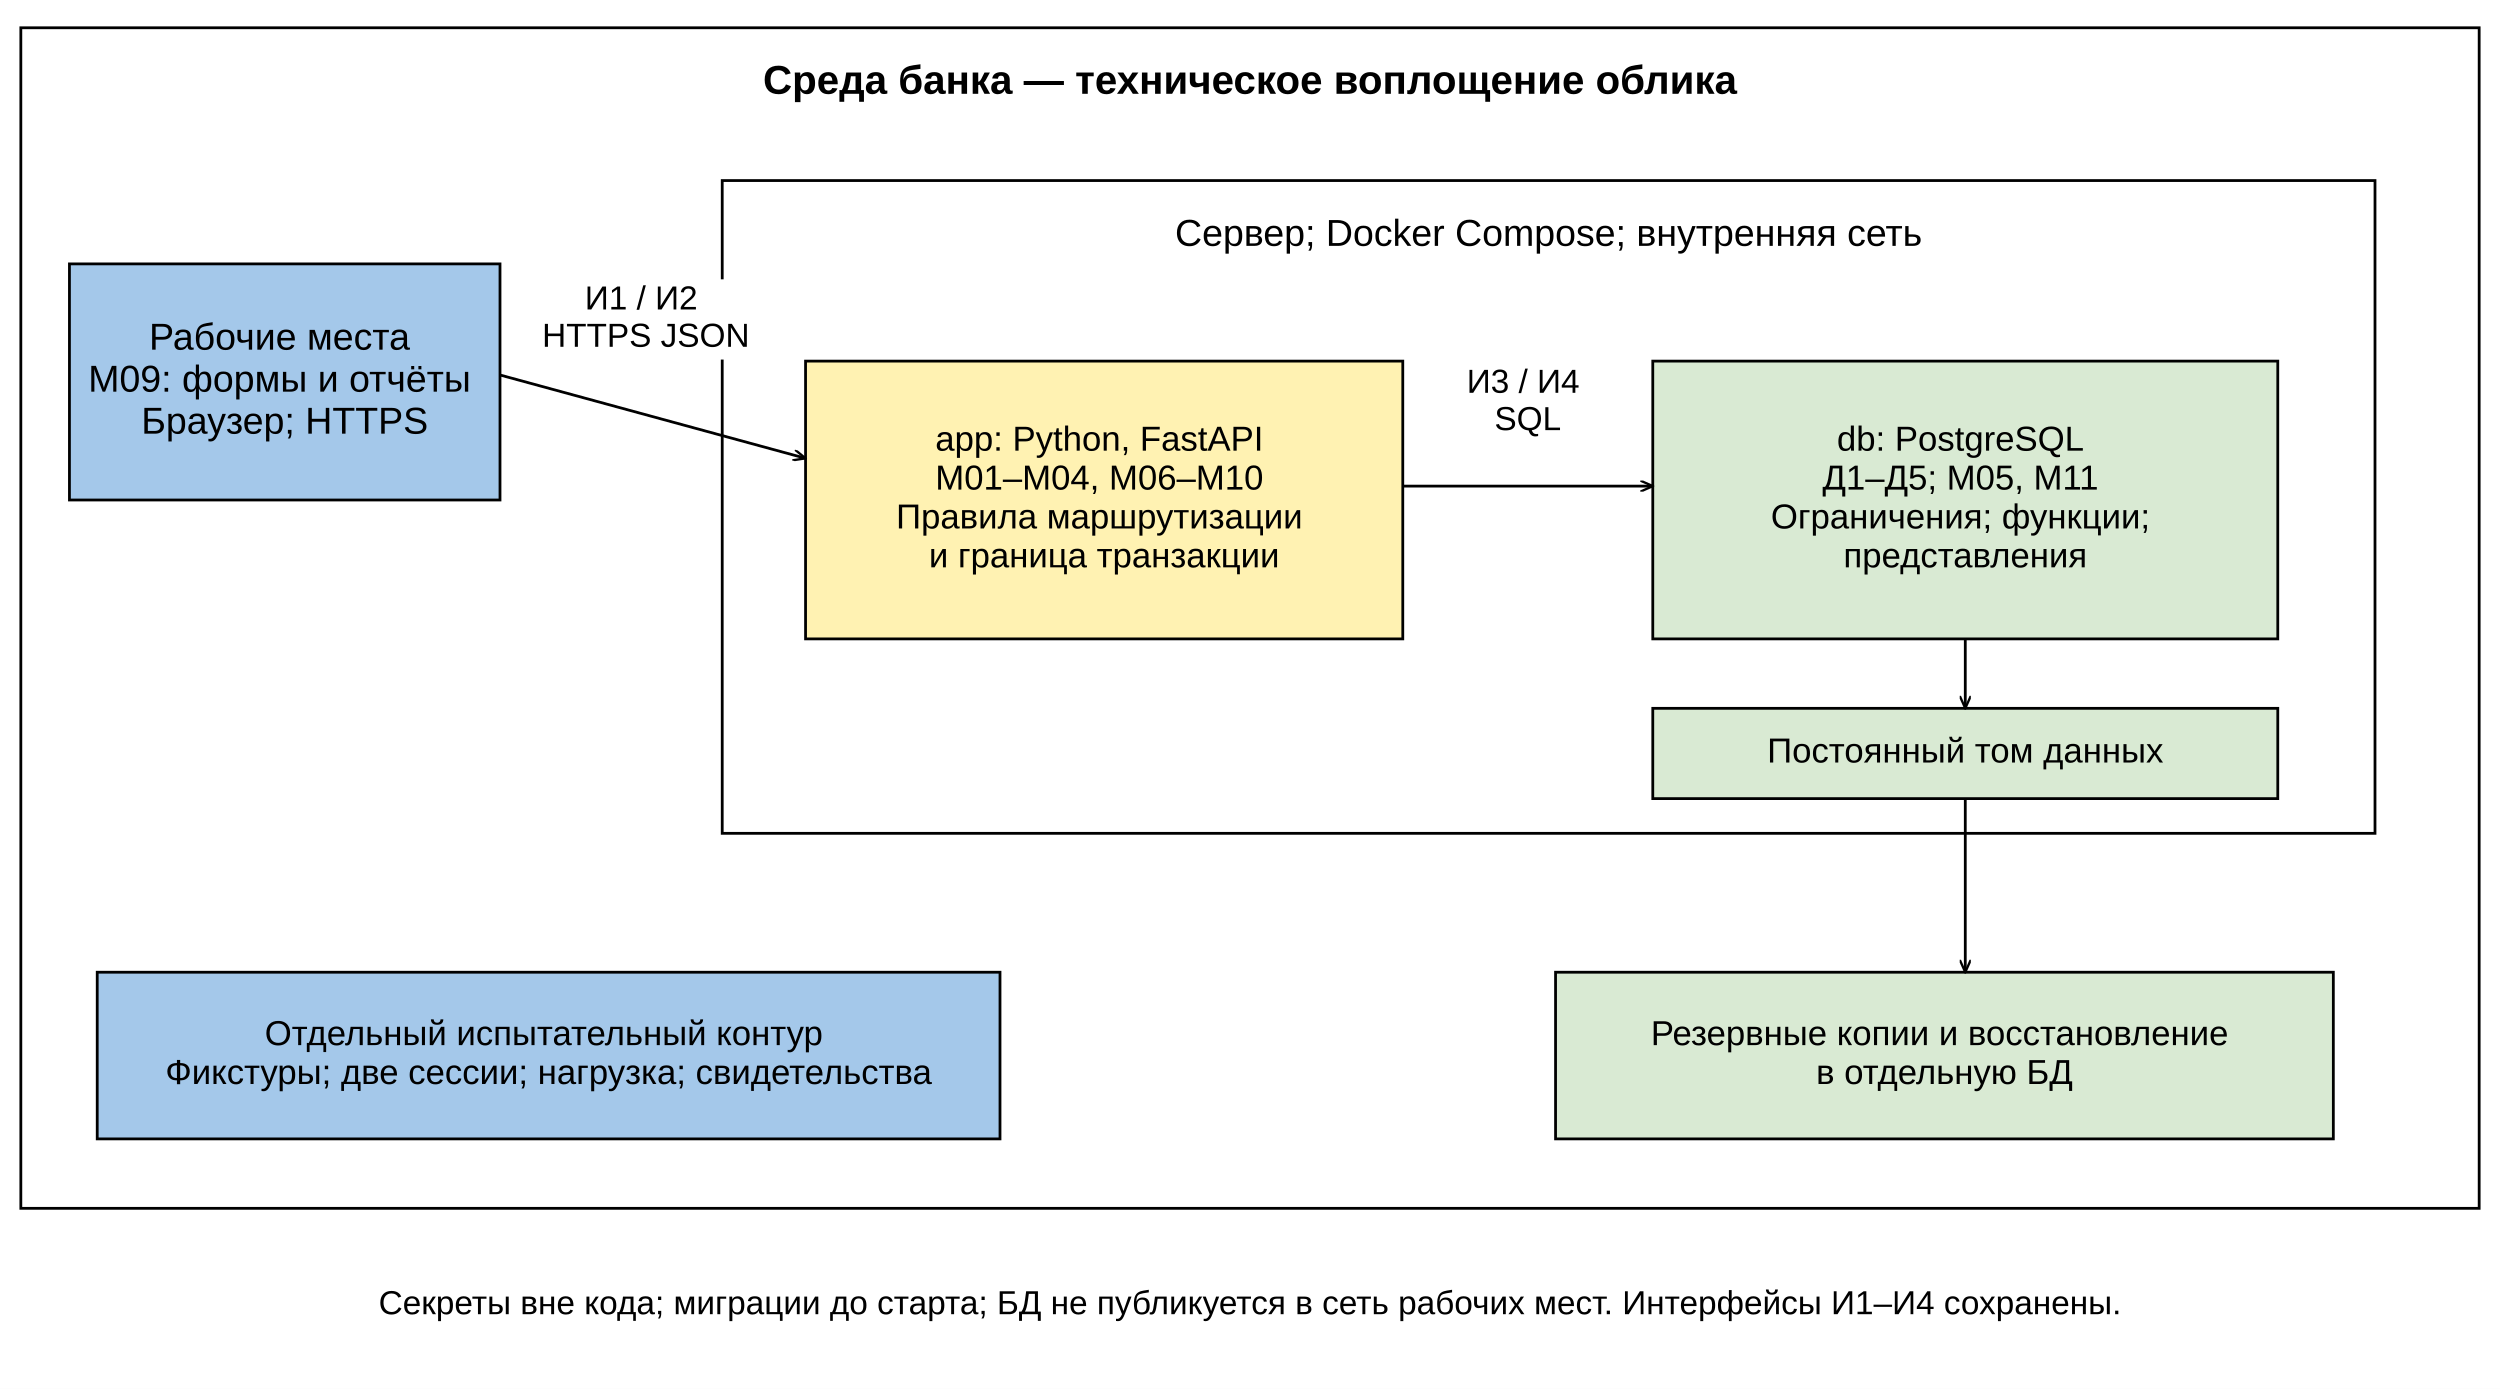
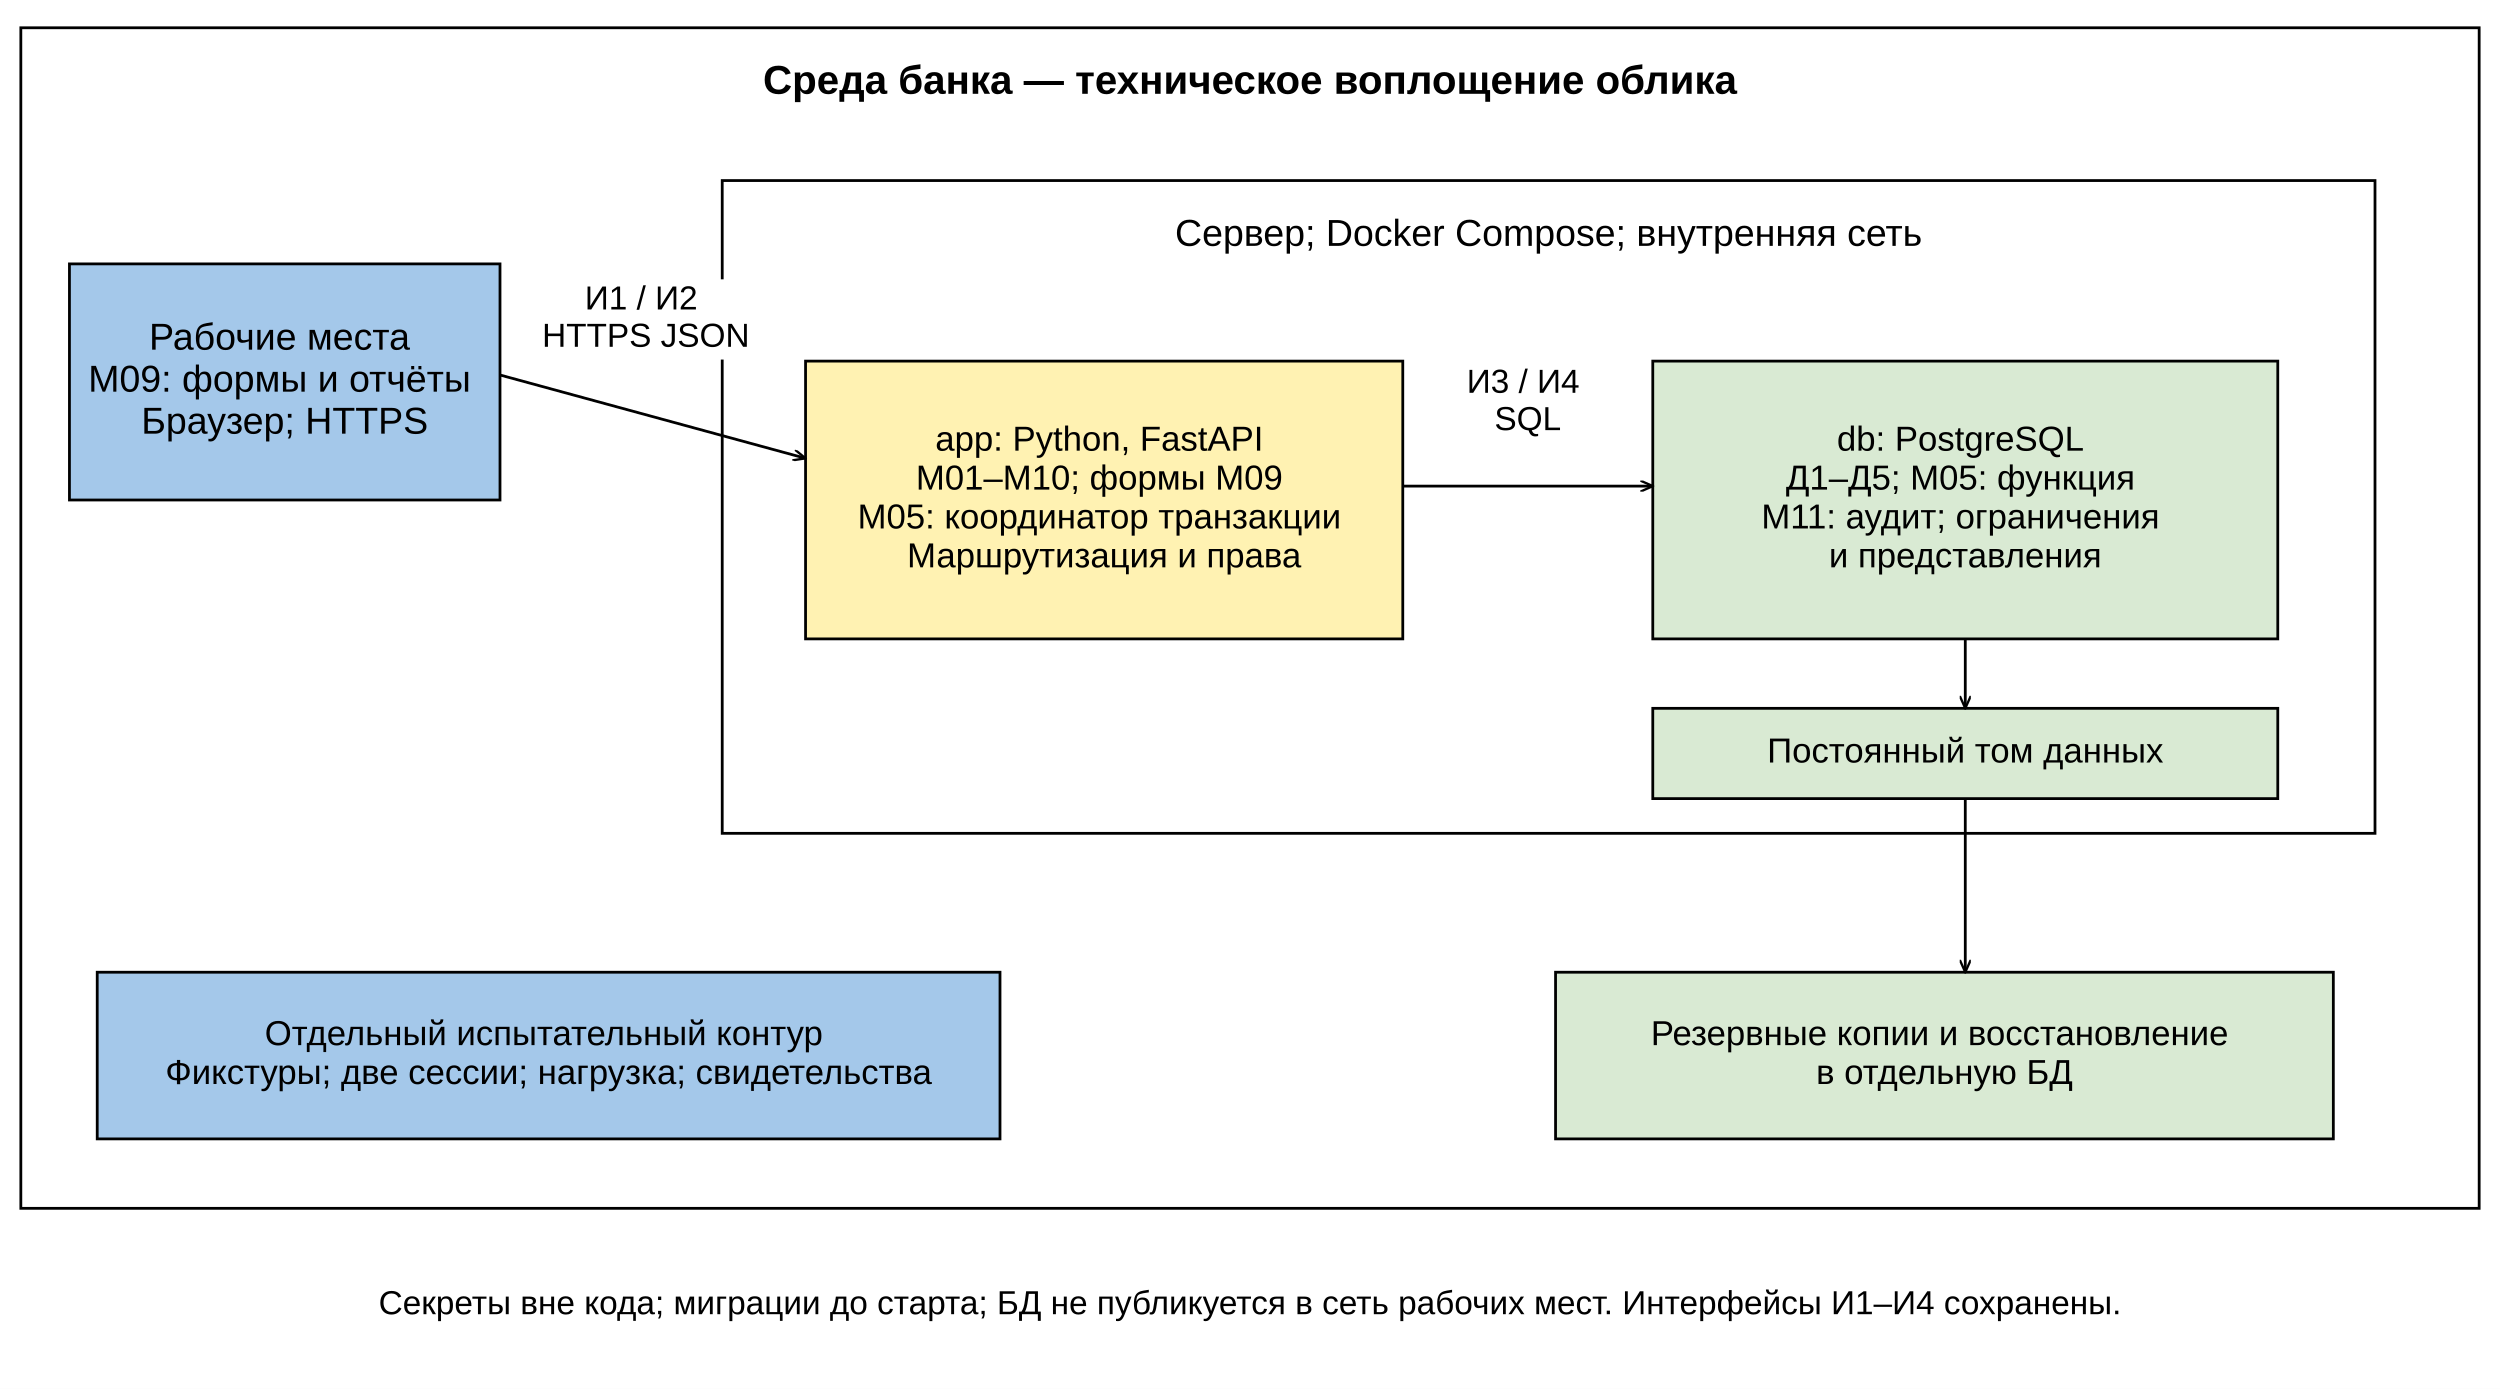
<svg xmlns="http://www.w3.org/2000/svg" width="1800" height="1000" viewBox="0 0 1800 1000">
  <defs>
    <marker id="arrow" markerWidth="10" markerHeight="8" refX="9" refY="4" orient="auto" markerUnits="userSpaceOnUse">
      <path d="M 0 0 L 9 4 L 0 8" fill="none" stroke="black" stroke-width="1.7" />
    </marker>
  </defs>
  <rect width="100%" height="100%" fill="white" />
  <rect x="15" y="20" width="1770" height="850" rx="0" fill="white" stroke="black" stroke-width="2" />
  <text x="900" y="67.54" text-anchor="middle" font-family="Arial" font-size="29" fill="black" font-weight="bold">
    <tspan x="900" dy="0">Среда банка — техническое воплощение облика</tspan>
  </text>
  <rect x="50" y="190" width="310" height="170" rx="0" fill="#A4C8EA" stroke="black" stroke-width="2" />
  <text x="205.0" y="251.78" text-anchor="middle" font-family="Arial" font-size="27" fill="black">
    <tspan x="205.0" dy="0">Рабочие места</tspan>
    <tspan x="205.0" dy="30.24">М09: формы и отчёты</tspan>
    <tspan x="205.0" dy="30.24">Браузер; HTTPS</tspan>
  </text>
  <rect x="520" y="130" width="1190" height="470" rx="0" fill="white" stroke="black" stroke-width="2" />
  <text x="1115" y="177.02" text-anchor="middle" font-family="Arial" font-size="27" fill="black">
    <tspan x="1115" dy="0">Сервер; Docker Compose; внутренняя сеть</tspan>
  </text>
  <rect x="580" y="260" width="430" height="200" rx="0" fill="#FFF2B2" stroke="black" stroke-width="2" />
  <text x="795.0" y="324.50" text-anchor="middle" font-family="Arial" font-size="25" fill="black">
    <tspan x="795.0" dy="0">app: Python, FastAPI</tspan>
-     <tspan x="795.0" dy="28">М01–М04, М06–М10</tspan>
-     <tspan x="795.0" dy="28">Правила маршрутизации</tspan>
-     <tspan x="795.0" dy="28">и граница транзакции</tspan>
+     <tspan x="795.0" dy="28">М01–М10; формы М09</tspan>
+     <tspan x="795.0" dy="28">М05: координатор транзакции</tspan>
+     <tspan x="795.0" dy="28">Маршрутизация и права</tspan>
  </text>
  <rect x="1190" y="260" width="450" height="200" rx="0" fill="#D9EAD3" stroke="black" stroke-width="2" />
  <text x="1415.0" y="324.50" text-anchor="middle" font-family="Arial" font-size="25" fill="black">
    <tspan x="1415.0" dy="0">db: PostgreSQL</tspan>
-     <tspan x="1415.0" dy="28">Д1–Д5; М05, М11</tspan>
-     <tspan x="1415.0" dy="28">Ограничения; функции;</tspan>
-     <tspan x="1415.0" dy="28">представления</tspan>
+     <tspan x="1415.0" dy="28">Д1–Д5; М05: функция</tspan>
+     <tspan x="1415.0" dy="28">М11: аудит; ограничения</tspan>
+     <tspan x="1415.0" dy="28">и представления</tspan>
  </text>
  <polyline points="360,270 580,330" fill="none" stroke="black" stroke-width="2" marker-end="url(#arrow)" />
  <rect x="384.0" y="201.12" width="162.0" height="57.76" fill="white" />
  <text x="465" y="222.80" text-anchor="middle" font-family="Arial" font-size="24" fill="black">
    <tspan x="465" dy="0">И1 / И2</tspan>
    <tspan x="465" dy="26.88">HTTPS JSON</tspan>
  </text>
  <polyline points="1010,350 1190,350" fill="none" stroke="black" stroke-width="2" marker-end="url(#arrow)" />
  <rect x="1053.5" y="261.12" width="93.0" height="57.76" fill="white" />
  <text x="1100" y="282.80" text-anchor="middle" font-family="Arial" font-size="24" fill="black">
    <tspan x="1100" dy="0">И3 / И4</tspan>
    <tspan x="1100" dy="26.88">SQL</tspan>
  </text>
  <rect x="1190" y="510" width="450" height="65" rx="0" fill="#D9EAD3" stroke="black" stroke-width="2" />
  <text x="1415.0" y="549.00" text-anchor="middle" font-family="Arial" font-size="25" fill="black">
    <tspan x="1415.0" dy="0">Постоянный том данных</tspan>
  </text>
  <polyline points="1415,460 1415,510" fill="none" stroke="black" stroke-width="2" marker-end="url(#arrow)" />
  <rect x="70" y="700" width="650" height="120" rx="0" fill="#A4C8EA" stroke="black" stroke-width="2" />
  <text x="395.0" y="752.50" text-anchor="middle" font-family="Arial" font-size="25" fill="black">
    <tspan x="395.0" dy="0">Отдельный испытательный контур</tspan>
    <tspan x="395.0" dy="28">Фикстуры; две сессии; нагрузка; свидетельства</tspan>
  </text>
  <rect x="1120" y="700" width="560" height="120" rx="0" fill="#D9EAD3" stroke="black" stroke-width="2" />
  <text x="1400.0" y="752.50" text-anchor="middle" font-family="Arial" font-size="25" fill="black">
    <tspan x="1400.0" dy="0">Резервные копии и восстановление</tspan>
    <tspan x="1400.0" dy="28">в отдельную БД</tspan>
  </text>
  <polyline points="1415,575 1415,700" fill="none" stroke="black" stroke-width="2" marker-end="url(#arrow)" />
  <text x="900" y="946.24" text-anchor="middle" font-family="Arial" font-size="24" fill="black">
    <tspan x="900" dy="0">Секреты вне кода; миграции до старта; БД не публикуется в сеть рабочих мест. Интерфейсы И1–И4 сохранены.</tspan>
  </text>
</svg>
